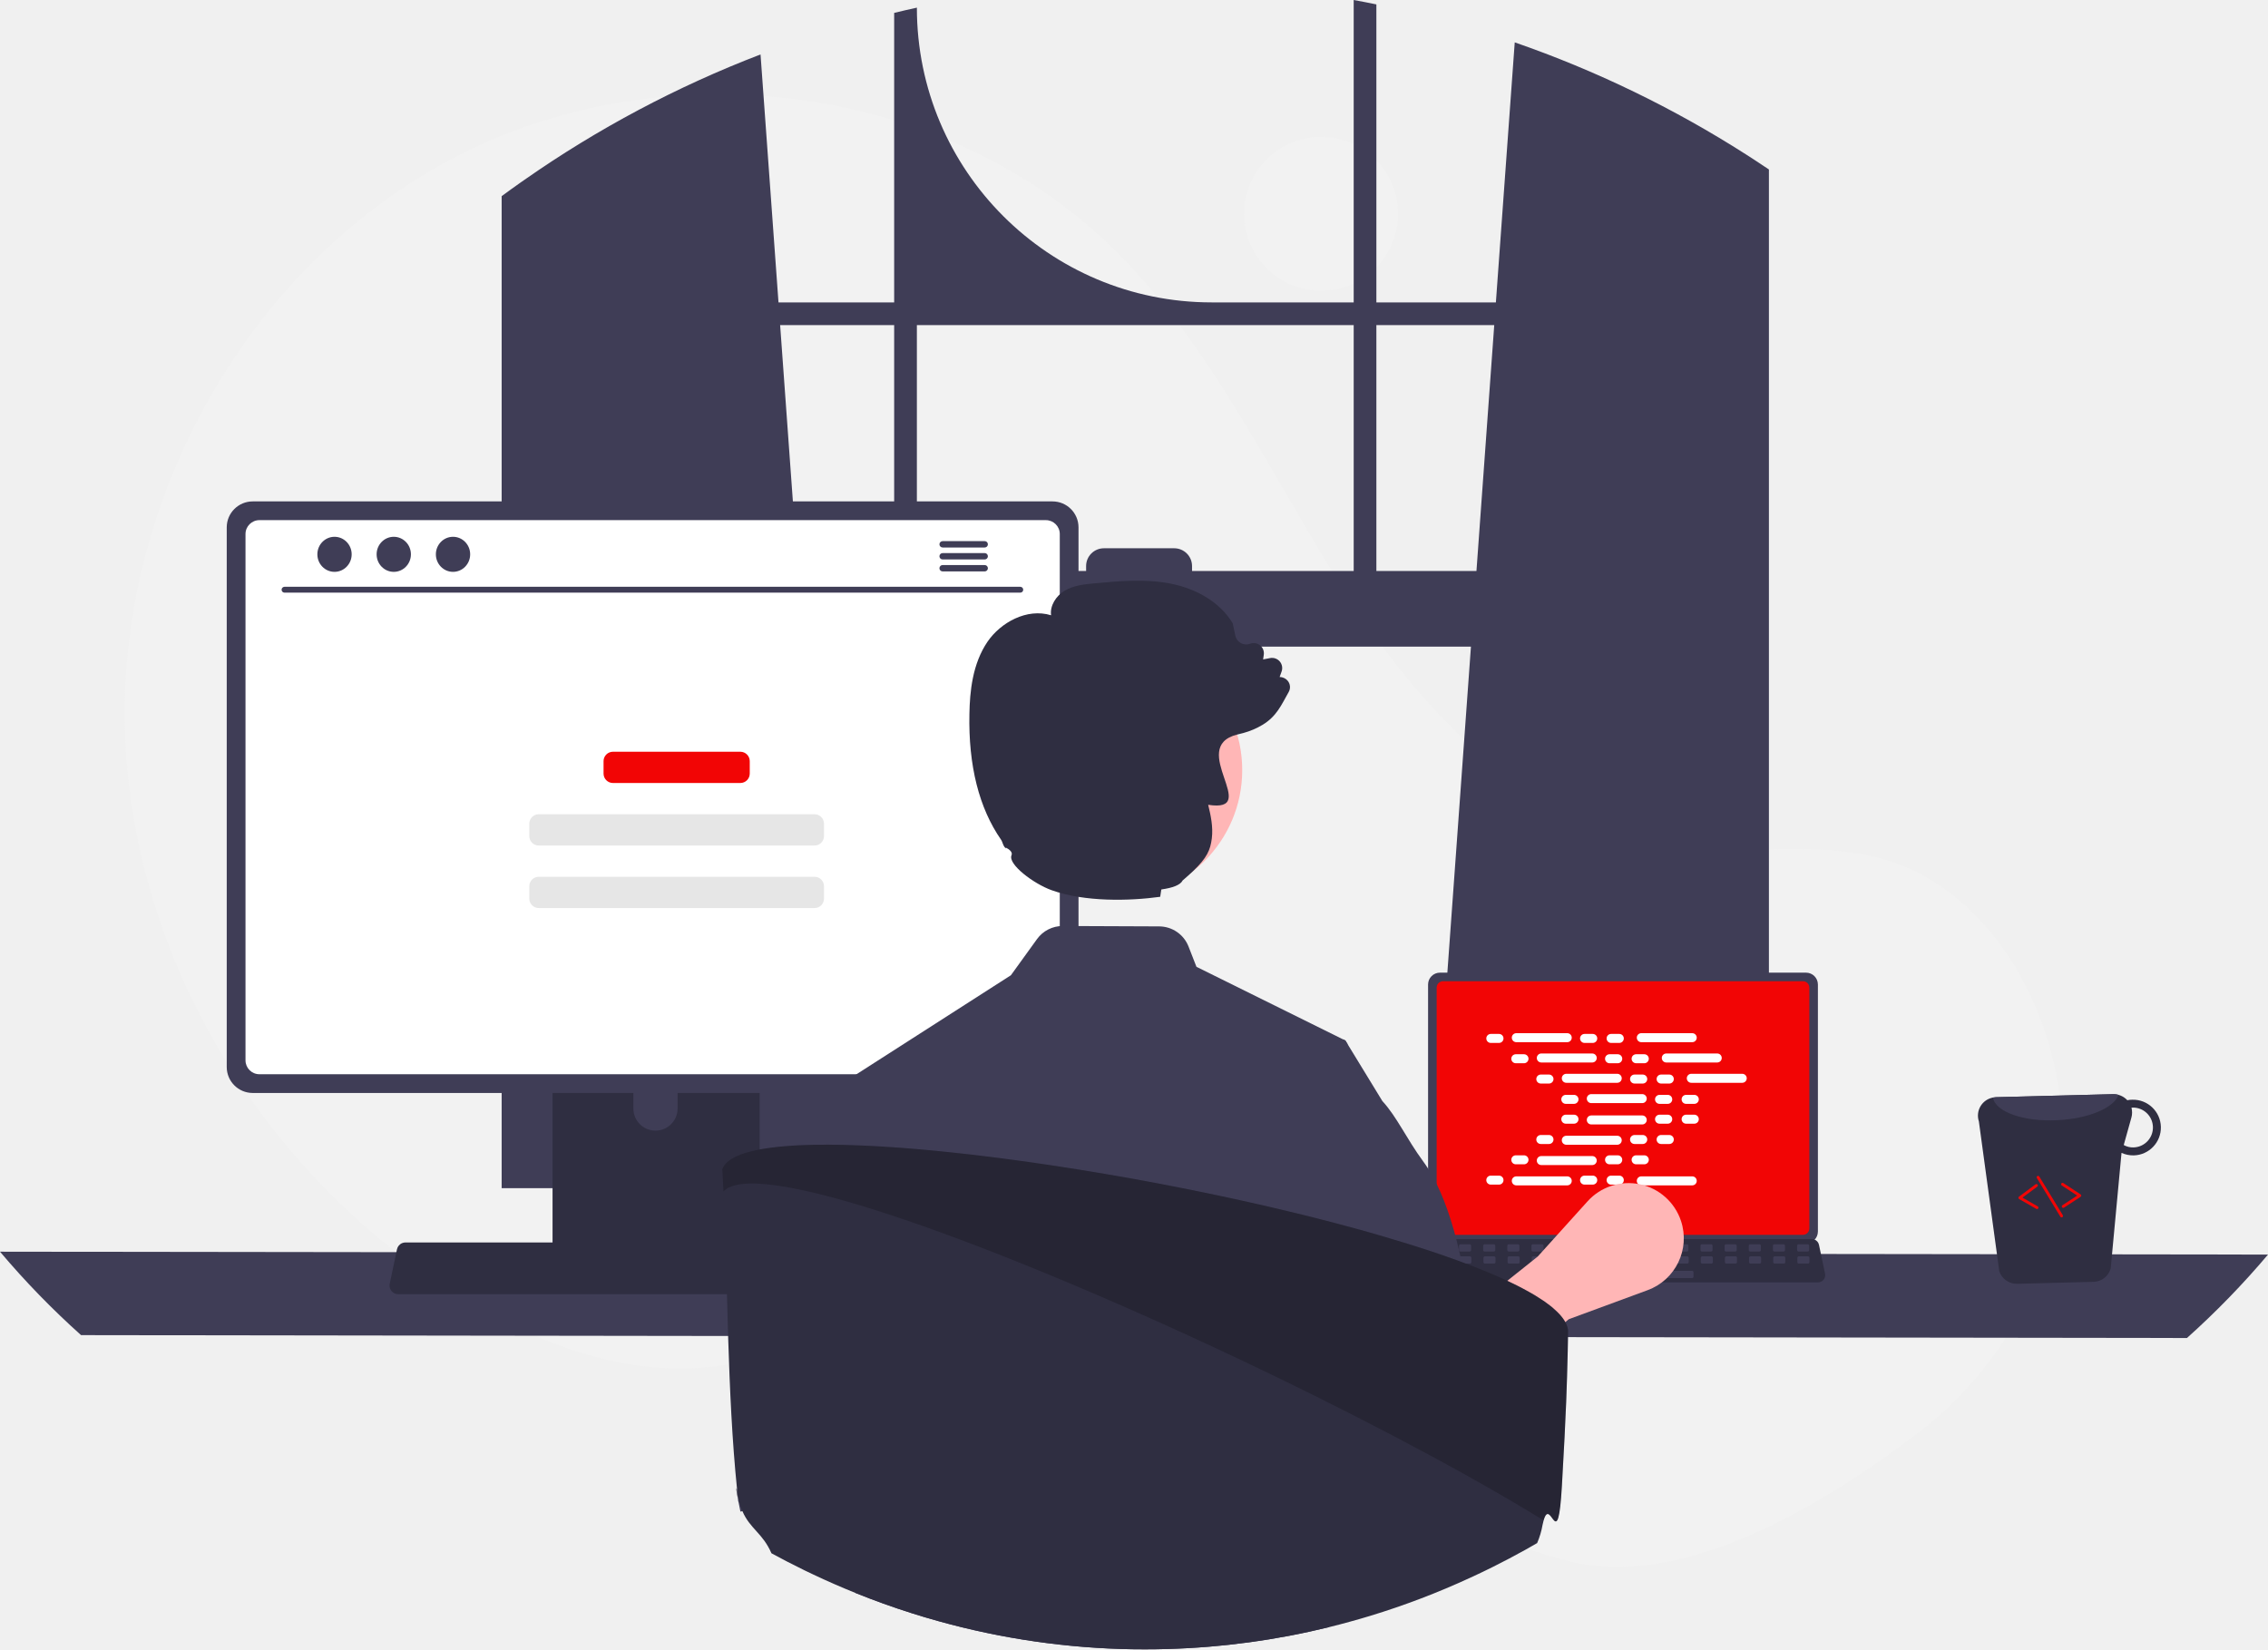
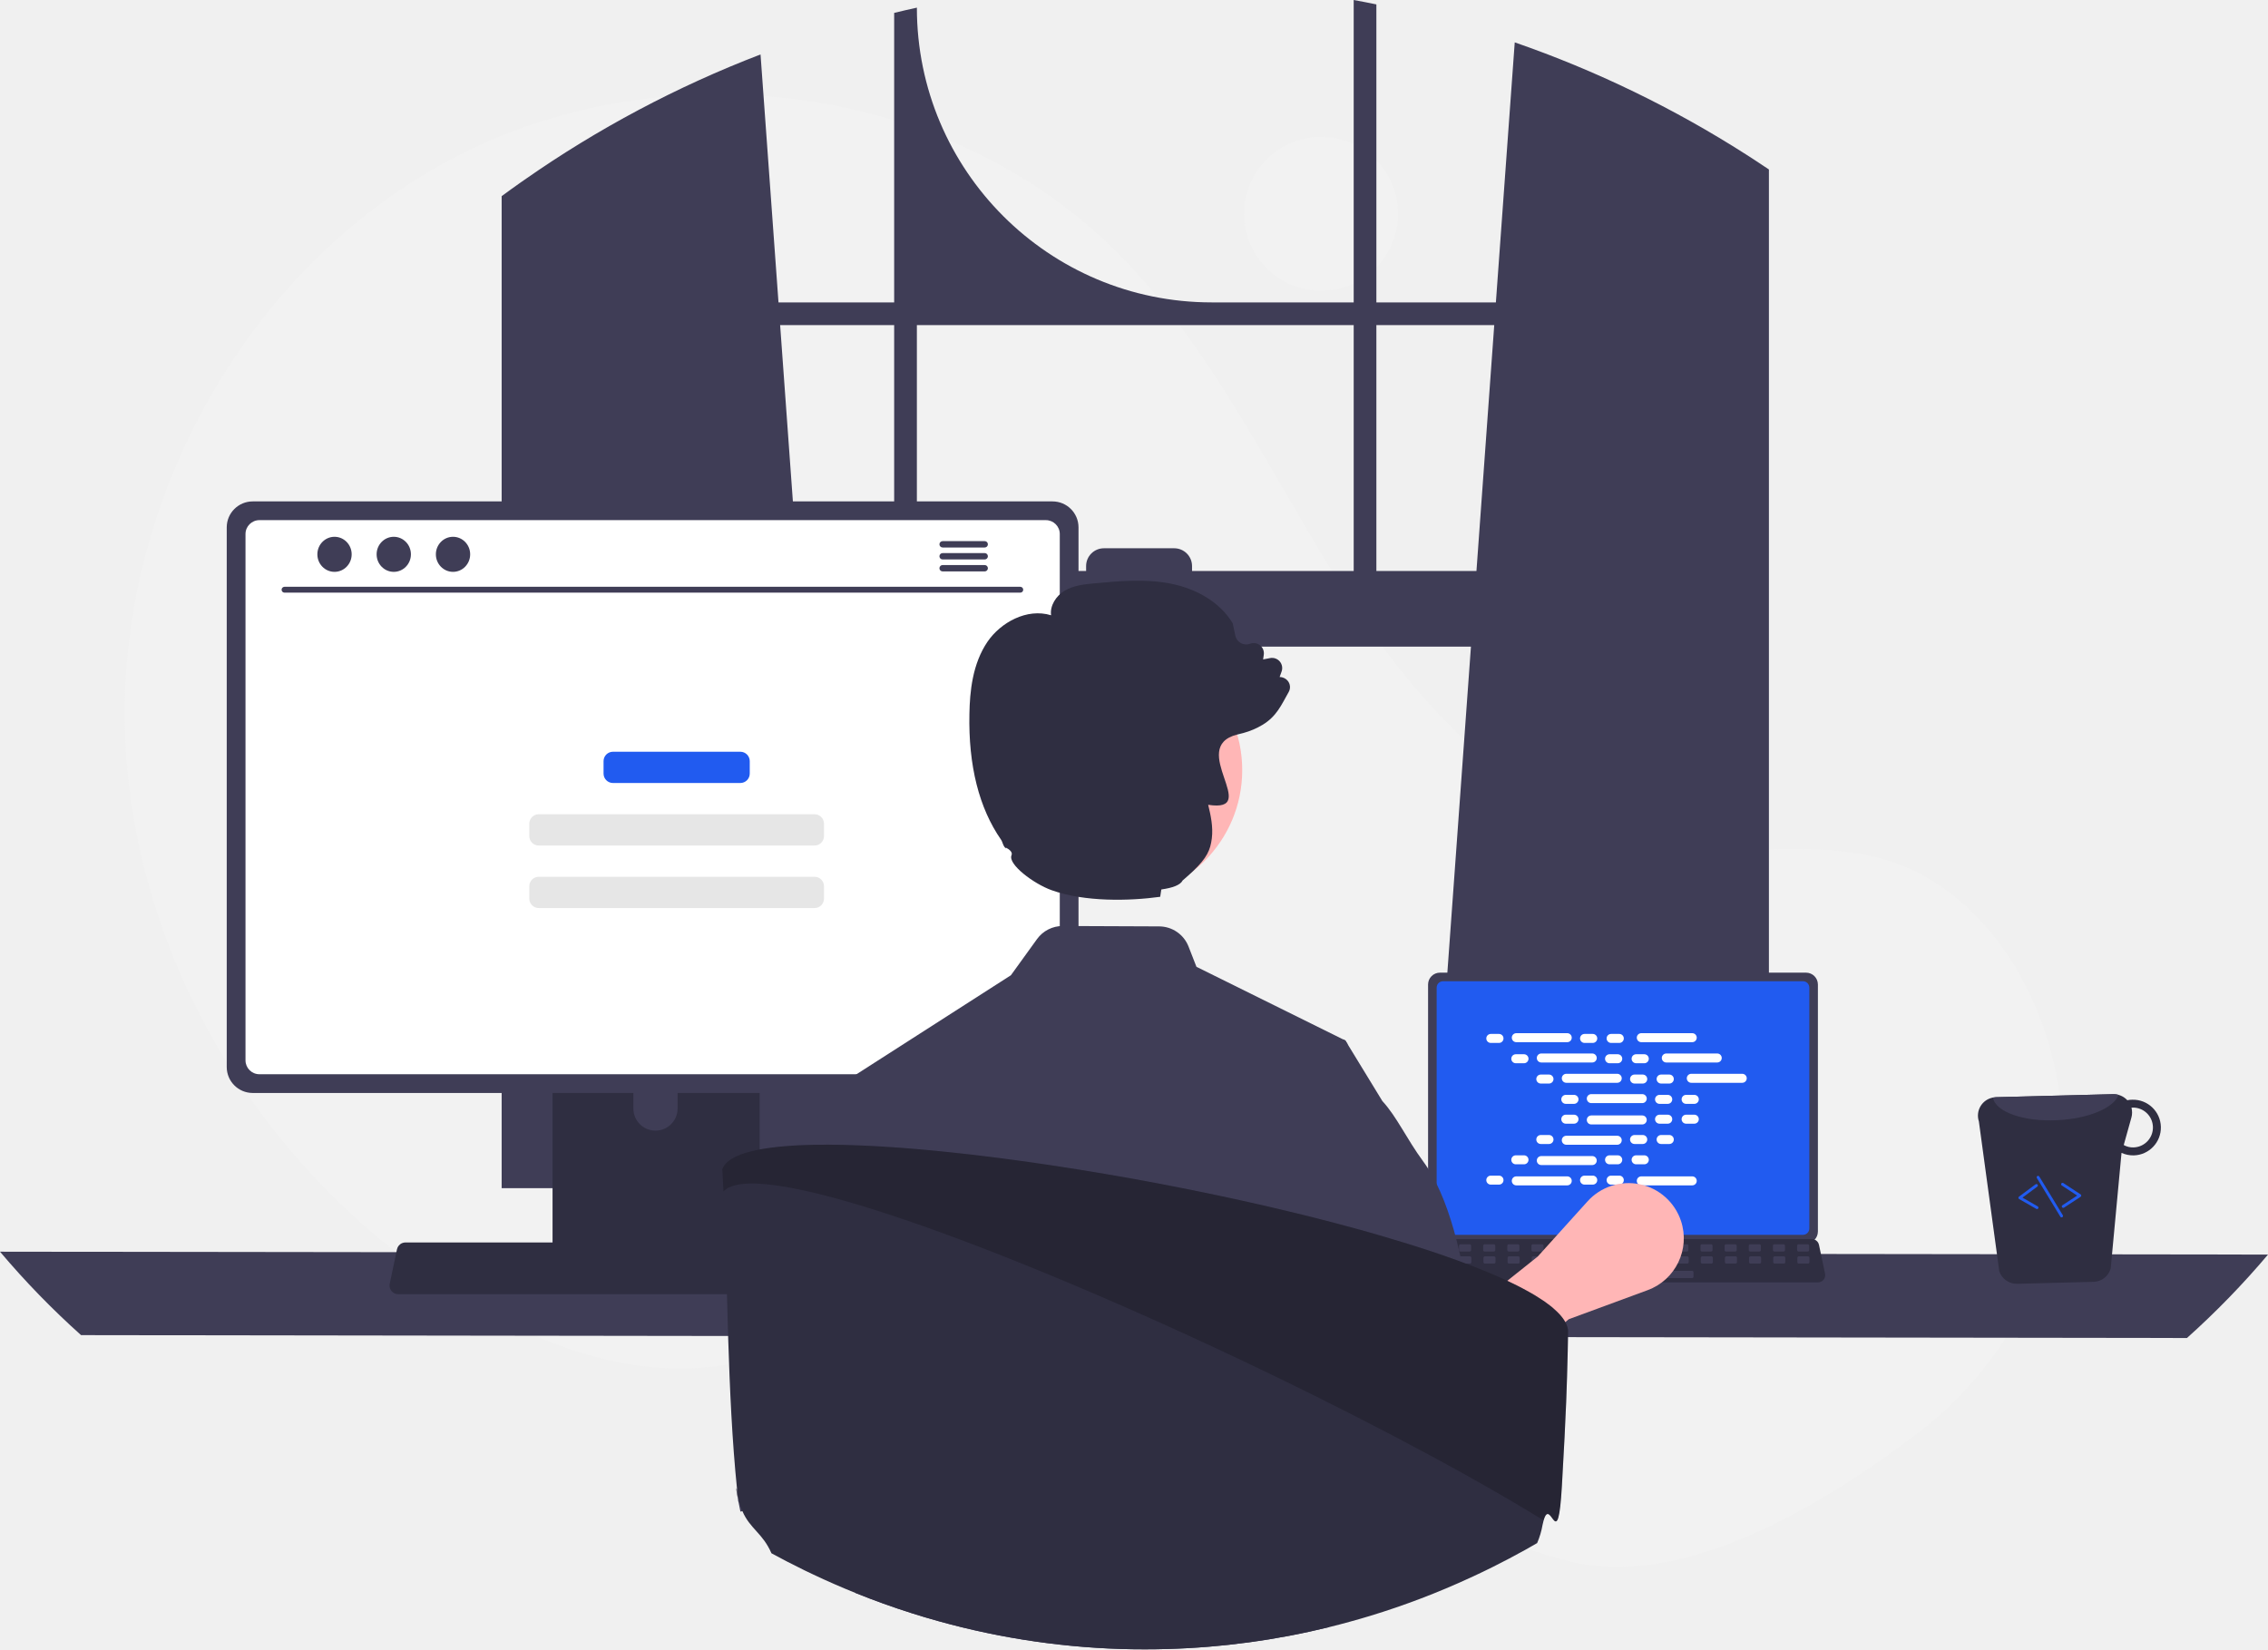
<svg xmlns="http://www.w3.org/2000/svg" data-name="Layer 1" width="786.82" height="572.258" viewBox="0 0 786.82 572.258">
  <circle cx="458.321" cy="74.182" r="26.701" fill="#f2f2f2" />
  <path d="M872.038,661.023c39.688-30.229,58.644-81.025,46.776-129.482q-.442-1.806-.934-3.604c-7.867-28.763-27.332-56.101-55.7-65.291-23.82-7.717-49.82-1.783-74.669-4.851-48.781-6.024-86.601-45.494-113.211-86.819-26.611-41.325-47.062-87.583-82.422-121.724-58.285-56.275-153.362-68.391-225.627-31.76C293.987,254.121,247.955,335.391,249.918,416.386c1.963,80.995,50.046,158.432,119.875,199.517,25.652,15.093,55.321,25.785,84.848,22.044,25.62-3.246,48.899-17.013,74.399-21.1,40.091-6.426,79.927,11.701,114.603,32.824,34.676,21.123,68.17,46.16,107.574,55.952C789.478,715.131,836.881,687.801,872.038,661.023Z" transform="translate(-206.59 -163.8711)" fill="#f2f2f2" />
  <path d="M815.016,219.191c-.87-.58-1.75-1.13-2.62-1.69a380.24,380.24,0,0,0-80.31-38.93l-6.54,90.22h-41.46v-103.39c-2.61-.54-5.24-1.05-7.87-1.53v104.92H626.946A102.27,102.27,0,0,1,524.676,166.521v-0c-2.64.57-5.26,1.18-7.88,1.83v100.44h-40.13l-6.23-86.03a380.858,380.858,0,0,0-81.94,43.53c-.44.3-.88.61-1.31.91-2.21,1.55-4.39,3.13-6.56,4.73v344.19h118.27l-2.09-28.95-11.5-158.95h231.59l-11.5,158.95-2.09,28.95h116.96v-353.45Q817.656,220.901,815.016,219.191Zm-298.22,142.78h-33.39l-6.17-85.3h39.56Zm159.42,0h-56.08v-1.69a6.18,6.18,0,0,0-6.19-6.18h-24.38a6.178,6.178,0,0,0-6.18,6.18v1.69h-58.71v-85.3h151.54Zm7.87,0v-85.3h40.89l-6.17,85.3Z" transform="translate(-206.59 -163.8711)" fill="#3f3d56" />
  <path d="M206.59,598.162a289.003,289.003,0,0,0,28.12,28.95l730.58,1a289.003,289.003,0,0,0,28.12-28.95Z" transform="translate(-206.59 -163.8711)" fill="#3f3d56" />
  <path d="M702.02,505.462v85.704a4.122,4.122,0,0,0,4.119,4.119H833.143a4.122,4.122,0,0,0,4.119-4.119v-85.704a4.124,4.124,0,0,0-4.119-4.115H706.139A4.124,4.124,0,0,0,702.02,505.462Z" transform="translate(-206.59 -163.8711)" fill="#3f3d56" />
-   <path d="M704.999,506.529V590.109a2.205,2.205,0,0,0,2.201,2.201H832.086a2.205,2.205,0,0,0,2.201-2.201V506.529a2.206,2.206,0,0,0-2.201-2.206H707.201A2.206,2.206,0,0,0,704.999,506.529Z" transform="translate(-206.59 -163.8711)" fill="#f20505" />
+   <path d="M704.999,506.529V590.109a2.205,2.205,0,0,0,2.201,2.201H832.086a2.205,2.205,0,0,0,2.201-2.201V506.529a2.206,2.206,0,0,0-2.201-2.206H707.201A2.206,2.206,0,0,0,704.999,506.529Z" transform="translate(-206.59 -163.8711)" fill="#215bf0" />
  <path d="M699.364,607.881a2.47,2.47,0,0,0,1.943.93H837.299a2.502,2.502,0,0,0,2.446-3.016l-2.111-10.027a2.507,2.507,0,0,0-1.558-1.818,2.425,2.425,0,0,0-.888-.168H703.41a2.424,2.424,0,0,0-.888.168,2.507,2.507,0,0,0-1.558,1.818l-2.111,10.027A2.501,2.501,0,0,0,699.364,607.881Z" transform="translate(-206.59 -163.8711)" fill="#2f2e41" />
  <rect x="830.034" y="595.588" width="4.188" height="2.513" rx="0.488" transform="translate(1457.666 1029.819) rotate(-180)" fill="#3f3d56" />
  <rect x="821.657" y="595.588" width="4.188" height="2.513" rx="0.488" transform="translate(1440.912 1029.819) rotate(-180)" fill="#3f3d56" />
  <rect x="813.28" y="595.588" width="4.188" height="2.513" rx="0.488" transform="translate(1424.158 1029.819) rotate(-180)" fill="#3f3d56" />
  <rect x="804.903" y="595.588" width="4.188" height="2.513" rx="0.488" transform="translate(1407.404 1029.819) rotate(-180)" fill="#3f3d56" />
  <rect x="796.526" y="595.588" width="4.188" height="2.513" rx="0.488" transform="translate(1390.65 1029.819) rotate(-180)" fill="#3f3d56" />
  <rect x="788.149" y="595.588" width="4.188" height="2.513" rx="0.488" transform="translate(1373.896 1029.819) rotate(-180)" fill="#3f3d56" />
  <rect x="779.772" y="595.588" width="4.188" height="2.513" rx="0.488" transform="translate(1357.142 1029.819) rotate(-180)" fill="#3f3d56" />
  <rect x="771.395" y="595.588" width="4.188" height="2.513" rx="0.488" transform="translate(1340.388 1029.819) rotate(-180)" fill="#3f3d56" />
  <rect x="763.018" y="595.588" width="4.188" height="2.513" rx="0.488" transform="translate(1323.634 1029.819) rotate(-180)" fill="#3f3d56" />
  <rect x="754.641" y="595.588" width="4.188" height="2.513" rx="0.488" transform="translate(1306.88 1029.819) rotate(-180)" fill="#3f3d56" />
  <rect x="746.264" y="595.588" width="4.188" height="2.513" rx="0.488" transform="translate(1290.126 1029.819) rotate(-180)" fill="#3f3d56" />
  <rect x="737.887" y="595.588" width="4.188" height="2.513" rx="0.488" transform="translate(1273.372 1029.819) rotate(-180)" fill="#3f3d56" />
  <rect x="729.51" y="595.588" width="4.188" height="2.513" rx="0.488" transform="translate(1256.618 1029.819) rotate(-180)" fill="#3f3d56" />
  <rect x="721.133" y="595.588" width="4.188" height="2.513" rx="0.488" transform="translate(1239.865 1029.819) rotate(-180)" fill="#3f3d56" />
  <rect x="712.756" y="595.588" width="4.188" height="2.513" rx="0.488" transform="translate(1223.111 1029.819) rotate(-180)" fill="#3f3d56" />
  <rect x="704.379" y="595.588" width="4.188" height="2.513" rx="0.488" transform="translate(1206.357 1029.819) rotate(-180)" fill="#3f3d56" />
  <rect x="830.133" y="599.777" width="4.188" height="2.513" rx="0.488" transform="translate(1457.864 1038.196) rotate(-180)" fill="#3f3d56" />
  <rect x="821.756" y="599.777" width="4.188" height="2.513" rx="0.488" transform="translate(1441.11 1038.196) rotate(-180)" fill="#3f3d56" />
  <rect x="813.379" y="599.777" width="4.188" height="2.513" rx="0.488" transform="translate(1424.356 1038.196) rotate(-180)" fill="#3f3d56" />
  <rect x="805.002" y="599.777" width="4.188" height="2.513" rx="0.488" transform="translate(1407.602 1038.196) rotate(-180)" fill="#3f3d56" />
  <rect x="796.625" y="599.777" width="4.188" height="2.513" rx="0.488" transform="translate(1390.848 1038.196) rotate(-180)" fill="#3f3d56" />
  <rect x="788.248" y="599.777" width="4.188" height="2.513" rx="0.488" transform="translate(1374.094 1038.196) rotate(-180)" fill="#3f3d56" />
  <rect x="779.871" y="599.777" width="4.188" height="2.513" rx="0.488" transform="translate(1357.34 1038.196) rotate(-180)" fill="#3f3d56" />
  <rect x="771.494" y="599.777" width="4.188" height="2.513" rx="0.488" transform="translate(1340.586 1038.196) rotate(-180)" fill="#3f3d56" />
  <rect x="763.117" y="599.777" width="4.188" height="2.513" rx="0.488" transform="translate(1323.832 1038.196) rotate(-180)" fill="#3f3d56" />
  <rect x="754.74" y="599.777" width="4.188" height="2.513" rx="0.488" transform="translate(1307.078 1038.196) rotate(-180)" fill="#3f3d56" />
  <rect x="746.363" y="599.777" width="4.188" height="2.513" rx="0.488" transform="translate(1290.324 1038.196) rotate(-180)" fill="#3f3d56" />
  <rect x="737.986" y="599.777" width="4.188" height="2.513" rx="0.488" transform="translate(1273.57 1038.196) rotate(-180)" fill="#3f3d56" />
  <rect x="729.609" y="599.777" width="4.188" height="2.513" rx="0.488" transform="translate(1256.816 1038.196) rotate(-180)" fill="#3f3d56" />
  <rect x="721.232" y="599.777" width="4.188" height="2.513" rx="0.488" transform="translate(1240.062 1038.196) rotate(-180)" fill="#3f3d56" />
  <rect x="712.855" y="599.777" width="4.188" height="2.513" rx="0.488" transform="translate(1223.309 1038.196) rotate(-180)" fill="#3f3d56" />
  <rect x="704.478" y="599.777" width="4.188" height="2.513" rx="0.488" transform="translate(1206.555 1038.196) rotate(-180)" fill="#3f3d56" />
  <rect x="760.604" y="604.803" width="33.508" height="2.513" rx="0.488" transform="translate(1348.126 1048.248) rotate(-180)" fill="#3f3d56" />
  <rect x="515.631" y="358.737" width="5.966" height="3.122" rx="1.561" fill="#fff" />
  <rect x="548.154" y="358.737" width="5.966" height="3.122" rx="1.561" fill="#fff" />
  <rect x="557.369" y="358.737" width="5.966" height="3.122" rx="1.561" fill="#fff" />
  <rect x="524.477" y="358.477" width="20.796" height="3.122" rx="1.561" fill="#fff" />
  <rect x="567.841" y="358.477" width="20.796" height="3.122" rx="1.561" fill="#fff" />
  <rect x="524.304" y="365.784" width="5.966" height="3.122" rx="1.561" fill="#fff" />
  <rect x="556.827" y="365.784" width="5.966" height="3.122" rx="1.561" fill="#fff" />
  <rect x="566.042" y="365.784" width="5.966" height="3.122" rx="1.561" fill="#fff" />
  <rect x="533.15" y="365.523" width="20.796" height="3.122" rx="1.561" fill="#fff" />
  <rect x="576.514" y="365.523" width="20.796" height="3.122" rx="1.561" fill="#fff" />
  <rect x="532.977" y="372.83" width="5.966" height="3.122" rx="1.561" fill="#fff" />
  <rect x="565.5" y="372.83" width="5.966" height="3.122" rx="1.561" fill="#fff" />
  <rect x="574.715" y="372.83" width="5.966" height="3.122" rx="1.561" fill="#fff" />
  <rect x="541.823" y="372.57" width="20.796" height="3.122" rx="1.561" fill="#fff" />
  <rect x="585.187" y="372.57" width="20.796" height="3.122" rx="1.561" fill="#fff" />
  <rect x="541.649" y="379.877" width="5.966" height="3.122" rx="1.561" fill="#fff" />
  <rect x="574.172" y="379.877" width="5.966" height="3.122" rx="1.561" fill="#fff" />
  <rect x="583.387" y="379.877" width="5.966" height="3.122" rx="1.561" fill="#fff" />
  <rect x="550.496" y="379.617" width="20.796" height="3.122" rx="1.561" fill="#fff" />
  <rect x="548.154" y="407.898" width="5.966" height="3.122" rx="1.561" fill="#fff" />
  <rect x="557.369" y="407.898" width="5.966" height="3.122" rx="1.561" fill="#fff" />
  <rect x="567.841" y="408.158" width="20.796" height="3.122" rx="1.561" fill="#fff" />
  <rect x="515.631" y="407.898" width="5.966" height="3.122" rx="1.561" fill="#fff" />
  <rect x="524.477" y="408.158" width="20.796" height="3.122" rx="1.561" fill="#fff" />
  <rect x="524.304" y="400.851" width="5.966" height="3.122" rx="1.561" fill="#fff" />
  <rect x="556.827" y="400.851" width="5.966" height="3.122" rx="1.561" fill="#fff" />
  <rect x="566.042" y="400.851" width="5.966" height="3.122" rx="1.561" fill="#fff" />
  <rect x="533.15" y="401.111" width="20.796" height="3.122" rx="1.561" fill="#fff" />
  <rect x="532.977" y="393.804" width="5.966" height="3.122" rx="1.561" fill="#fff" />
  <rect x="565.5" y="393.804" width="5.966" height="3.122" rx="1.561" fill="#fff" />
  <rect x="574.715" y="393.804" width="5.966" height="3.122" rx="1.561" fill="#fff" />
  <rect x="541.823" y="394.064" width="20.796" height="3.122" rx="1.561" fill="#fff" />
  <rect x="541.649" y="386.758" width="5.966" height="3.122" rx="1.561" fill="#fff" />
  <rect x="574.172" y="386.758" width="5.966" height="3.122" rx="1.561" fill="#fff" />
  <rect x="583.387" y="386.758" width="5.966" height="3.122" rx="1.561" fill="#fff" />
  <rect x="550.496" y="387.018" width="20.796" height="3.122" rx="1.561" fill="#fff" />
  <path d="M711.507,654.353l-13.35-21.102,41.902-33.403,17.295-19.161a19.161,19.161,0,0,1,32.418,6.828h0a19.161,19.161,0,0,1-11.57,23.991l-27.349,10.075Z" transform="translate(-206.59 -163.8711)" fill="#ffb6b6" />
  <path d="M398.28,501.352v102.56h71.85v-102.56a3.448,3.448,0,0,0-2.43-3.3,3.175,3.175,0,0,0-1.03-.16H401.75A3.463,3.463,0,0,0,398.28,501.352Zm28.04,35.24a7.67,7.67,0,0,1,15.34,0v11.9a7.67,7.67,0,0,1-15.34,0Z" transform="translate(-206.59 -163.8711)" fill="#2f2e41" />
  <path d="M398.06,600.632v9.89a1.946,1.946,0,0,0,1.93,1.94h68.43a1.94,1.94,0,0,0,1.93-1.94v-9.89Z" transform="translate(-206.59 -163.8711)" fill="#3f3d56" />
  <path d="M285.25,346.832V534.092a9.007,9.007,0,0,0,9,9h277.5a9.007,9.007,0,0,0,9-9V346.832a9.011,9.011,0,0,0-9-8.99H294.25A9.012,9.012,0,0,0,285.25,346.832Z" transform="translate(-206.59 -163.8711)" fill="#3f3d56" />
  <path d="M291.76,349.162v182.62a4.818,4.818,0,0,0,4.81,4.81H569.44a4.818,4.818,0,0,0,4.81-4.81v-182.62a4.82,4.82,0,0,0-4.81-4.82H296.57A4.821,4.821,0,0,0,291.76,349.162Z" transform="translate(-206.59 -163.8711)" fill="#fff" />
  <path d="M342.4,611.792a2.948,2.948,0,0,0,2.32,1.11h162.34a2.987,2.987,0,0,0,2.92-3.6l-2.52-11.97a2.993,2.993,0,0,0-1.86-2.17,2.895,2.895,0,0,0-1.06-.2H347.23a2.894,2.894,0,0,0-1.06.2,2.992,2.992,0,0,0-1.86,2.17l-2.52,11.97A2.985,2.985,0,0,0,342.4,611.792Z" transform="translate(-206.59 -163.8711)" fill="#2f2e41" />
  <path d="M560.585,369.499H305.261a1.016,1.016,0,0,1,0-2.031H560.585a1.016,1.016,0,0,1,0,2.031Z" transform="translate(-206.59 -163.8711)" fill="#3f3d56" />
  <ellipse cx="116.051" cy="192.33" rx="5.95" ry="6.083" fill="#3f3d56" />
  <ellipse cx="136.607" cy="192.33" rx="5.95" ry="6.083" fill="#3f3d56" />
  <ellipse cx="157.163" cy="192.33" rx="5.95" ry="6.083" fill="#3f3d56" />
  <path d="M548.206,351.622h-14.6a1.105,1.105,0,0,0,0,2.21h14.6a1.105,1.105,0,0,0,0-2.21Z" transform="translate(-206.59 -163.8711)" fill="#3f3d56" />
  <path d="M548.206,355.772h-14.6a1.105,1.105,0,0,0,0,2.21h14.6a1.105,1.105,0,0,0,0-2.21Z" transform="translate(-206.59 -163.8711)" fill="#3f3d56" />
  <path d="M548.206,359.922h-14.6a1.105,1.105,0,0,0,0,2.21h14.6a1.105,1.105,0,0,0,0-2.21Z" transform="translate(-206.59 -163.8711)" fill="#3f3d56" />
  <path d="M900.186,604.972a6.416,6.416,0,0,0,6.183,4.331l26.492-.682a6.329,6.329,0,0,0,5.981-4.657l3.749-40.087a9.794,9.794,0,0,0,4.238.871,9.661,9.661,0,1,0-.485-19.317,8.184,8.184,0,0,0-1.736.181,6.548,6.548,0,0,0-4.874-2.103l-40.751,1.052a5.853,5.853,0,0,0-1.005.125,6.365,6.365,0,0,0-4.873,8.265Zm43.173-43.817,2.668-9.553a6.506,6.506,0,0,0,.02-3.375c.129-0.0.244-.062.373-.062a6.91,6.91,0,0,1,.324,13.817A6.505,6.505,0,0,1,943.359,561.156Z" transform="translate(-206.59 -163.8711)" fill="#2f2e41" />
  <path d="M897.978,544.686c.868,4.964,10.629,8.454,22.366,7.847,10.793-.497,19.617-4.287,21.234-8.778a6.025,6.025,0,0,0-1.844-.246l-40.751,1.052A5.853,5.853,0,0,0,897.978,544.686Z" transform="translate(-206.59 -163.8711)" fill="#3f3d56" />
-   <path d="M922.494,582.944a.497.497,0,0,0,.151-.066l5.753-3.766a.499.499,0,0,0,0-.836l-5.98-3.917a.5.5,0,1,0-.548.836l5.341,3.498-5.114,3.348a.5.5,0,0,0,.396.903Z" transform="translate(-206.59 -163.8711)" fill="#f20505" />
-   <path d="M913.408,583.363a.5.5,0,0,0,.126-.918l-5.303-3.04,5.126-3.807a.5.5,0,1,0-.596-.802l-5.739,4.263a.5.5,0,0,0,.049.835l5.965,3.42A.5.5,0,0,0,913.408,583.363Z" transform="translate(-206.59 -163.8711)" fill="#f20505" />
-   <path d="M921.922,586.244a.482.482,0,0,0,.137-.058.5.5,0,0,0,.168-.687l-8.155-13.408a.5.5,0,0,0-.854.521l8.155,13.408A.5.5,0,0,0,921.922,586.244Z" transform="translate(-206.59 -163.8711)" fill="#f20505" />
-   <rect x="209.385" y="260.827" width="50.719" height="10.846" rx="3.264" fill="#f20505" />
+   <path d="M922.494,582.944a.497.497,0,0,0,.151-.066l5.753-3.766a.499.499,0,0,0,0-.836l-5.98-3.917a.5.5,0,1,0-.548.836l5.341,3.498-5.114,3.348a.5.5,0,0,0,.396.903Z" transform="translate(-206.59 -163.8711)" fill="#215bf0" />
+   <path d="M913.408,583.363a.5.5,0,0,0,.126-.918l-5.303-3.04,5.126-3.807a.5.5,0,1,0-.596-.802l-5.739,4.263a.5.5,0,0,0,.049.835l5.965,3.42A.5.5,0,0,0,913.408,583.363Z" transform="translate(-206.59 -163.8711)" fill="#215bf0" />
+   <path d="M921.922,586.244a.482.482,0,0,0,.137-.058.5.5,0,0,0,.168-.687l-8.155-13.408a.5.5,0,0,0-.854.521l8.155,13.408A.5.5,0,0,0,921.922,586.244Z" transform="translate(-206.59 -163.8711)" fill="#215bf0" />
+   <rect x="209.385" y="260.827" width="50.719" height="10.846" rx="3.264" fill="#215bf0" />
  <rect x="183.626" y="282.519" width="102.236" height="10.846" rx="3.264" fill="#e6e6e6" />
  <rect x="183.626" y="304.21" width="102.236" height="10.846" rx="3.264" fill="#e6e6e6" />
  <path d="M497.301,540.717l.217.684.011.023,6.525,19.838,7.506,22.861,14.123,42.961.137,6.673v.023l1.049,53.684-2.909,7.278,3.274,11.932s-1.506-18.037-9.582-7.679c-4.574,5.886-9.925,11.91-14.317,17.556q9.6,3.884,19.507,7.027c1.426.456,2.863.89,4.301,1.323q.462.137.924.274a266.863,266.863,0,0,0,67.351,10.826c1.186.034,2.35.057,3.479.08.399.011.787.023,1.175.023,1.278.011,2.544.023,3.822.023q3.867,0,7.7-.114a266.853,266.853,0,0,0,56.091-7.586c-.125-7.586-.468-16.45-.958-25.918-.228-4.643-5.35-9.674-5.658-14.533-.217-3.65,4.381-7.084,4.141-10.792-1.551-22.827-3.491-14.064-4.928-30.229q-.222-2.379-.411-4.552c-.924-10.381-1.563-16.872-1.563-16.872l6.137-38.683,9.639-60.734-.742-1.221-.833-.411-50.844-25.165-2.761-7.073a10.979,10.979,0,0,0-10.141-6.947l-33.493-.137a10.931,10.931,0,0,0-8.909,4.529l-9.069,12.56Z" transform="translate(-206.59 -163.8711)" fill="#3f3d56" />
  <path d="M533.407,617.525,525.82,633.758l-5.179,11.088-8.909,46.646-4.46,4.734L503.45,679.467l-39.998,8.881c-1.312-7.29-.351.247-1.161-7.75.228-.228.468-.456.707-.685.639-.593,1.175-1.152,1.164-1.688-.456-27.584.913-74.526,12.343-102.966a60.053,60.053,0,0,1,7.027-13.107c.228-.308.445-.616.662-.924,5.27-7.381,8.601-14.647,13.324-19.815v-.011a.53.53,0,0,0,.08-.08.157.157,0,0,0,.046-.034l32.443-17.203,1.392,39.105.992,28.109Z" transform="translate(-206.59 -163.8711)" fill="#3f3d56" />
  <path d="M650.391,622.135l9.476,20.275,3.307,7.061,8.907,46.642,4.446,4.723,3.83-16.755,1.8-.369,32.459-6.722,9.461,30.046a17.984,17.984,0,0,0-3.261-22.506c-.646-.585-1.184-1.154-1.169-1.692.538-32.443-1.446-91.684-19.367-116.066-5.692-7.738-9.107-15.445-14.076-20.829-.015-.015-.015-.031-.031-.031L674.081,526.114l-.738-1.215-.831-.415Z" transform="translate(-206.59 -163.8711)" fill="#3f3d56" />
  <circle id="a657ec4b-47ce-4d2a-9c58-81a811696ca9" data-name="Ellipse 5" cx="386.397" cy="267.201" r="44.558" fill="#ffb6b6" />
  <path d="M653.212,399.948a3.759,3.759,0,0,0-2.69-1.19l.67-1.86a3.528,3.528,0,0,0-3.96-4.7l-2.44.47.23-1.63a3.534,3.534,0,0,0-4.73-3.82,3.766,3.766,0,0,1-3.24-.23,3.846,3.846,0,0,1-1.92-2.61l-.85-4.1-.09-.22c-4.14-6.9-12.1-11.92-21.84-13.76-8.67-1.65-17.56-.81-26.13-.02-3.4.32-7.24.68-10.44,2.64-2.72,1.68-5.02,5.04-4.55,8.43-8.45-2.59-17.51,2.58-22,9.1-5.32,7.76-6.19,17.48-6.33,25.08-.38,17.98,3.33,32.69,11,43.73.56.8.7,2.47,1.81,3.03l-.23-.37c1.24.62,2.5,1.62,2.03,2.69-1.35,3.08,7.62,9.89,13.94,12.14,11.53,4.11,26.86,3.76,37.64,2.28l.38-2.55c3.89-.53,6.63-1.54,7.4-3.12,1.36-1.16,2.52-2.2,3.53-3.16l.01-.01c.02-.02.06-.05.08-.07,4.87-4.67,6-7.33,6.51-11.38.49-3.97-.38-8-1.27-11.63,18.74,2.9-7.38-19.96,10.08-24.38a5.434,5.434,0,0,1,.61-.15c.51-.12,1.02-.24,1.51-.38a26.448,26.448,0,0,0,6.72-2.87c4.88-2.97,6.49-6.91,9.01-11.35A3.427,3.427,0,0,0,653.212,399.948Z" transform="translate(-206.59 -163.8711)" fill="#2f2e41" />
  <path d="M750.582,625.308c-.01,1.75-.03,4.2-.11,7.23q-.015.63-.03,1.29c-.13,5.57-.26,10.24-.47,15.43-.01.36-.02.71-.04,1.07-.28,7.24-.72,15.67-1.48,29.02-1.41,24.66-3.87,3.39-6.34,12.04-.12.43-.25.94-.37,1.54a27.916,27.916,0,0,1-1.88,6.33c-1.31.78-2.66,1.53-3.99,2.28-3.79,2.11-7.64,4.14-11.52,6.07-2.18,1.08-4.37,2.14-6.57,3.16-.35.16-.69.32-1.03.47a270.887,270.887,0,0,1-34.75,13.26c-2.32.7-4.63,1.38-6.97,2.01-2.44.68-4.88,1.32-7.35,1.92a266.893,266.893,0,0,1-56.09,7.59c-2.55.08-5.12.11-7.7.11-1.28,0-2.54-.01-3.82-.02-.39,0-.78-.01-1.17-.02-1.13-.03-2.3-.05-3.48-.08a266.663,266.663,0,0,1-67.35-10.83l-.93-.27c-1.44-.44-2.87-.87-4.3-1.33q-9.9-3.135-19.51-7.02-7.335-2.955-14.5-6.34a.339.339,0,0,1-.12-.06c-1-.46-2.01-.94-3.01-1.43-.13-.07-.27-.14-.41-.21q-5.595-2.73-11.07-5.72c-3.07-7.05-7.39-8.4-10.07-14.6a25.874,25.874,0,0,1-1.68-5.74c0-.02-.01-.04-.01-.07.28,3.72-1.19-6.6-.01-.04-.01-.12-.02-.25-.03-.4-.03-.36-.07-.8-.13-1.35-3.43-33.49-3.21-71.79-4.7-103.35q-.15-3.06-.31-5.86c-.03-.62-.07-1.23-.11-1.83.07-.18.15-.37.24-.55a1.002,1.002,0,0,1,.07-.15,1.623,1.623,0,0,1,.1-.18c.02-.03.05-.07.07-.1a.917.917,0,0,1,.05-.1c.09-.14.19-.29.3-.43.05-.06.09-.11.14-.16a.808.808,0,0,1,.12-.14.637.637,0,0,1,.11-.13c.04-.04.08-.09.13-.14a.302.302,0,0,1,.08-.08,2.033,2.033,0,0,1,.26-.25,9.624,9.624,0,0,1,1.14-.9c.14-.09.29-.18.43-.28a19.135,19.135,0,0,1,3.17-1.52c.38-.14.76-.27,1.17-.41.15-.04.29-.09.44-.14.22-.07.44-.14.67-.19,1.14-.34,2.37-.63,3.7-.9.16-.03.33-.06.5-.1.24-.05.49-.09.74-.13.34-.06.69-.12,1.04-.18,2.97-.47,6.34-.82,10.06-1.05q.525-.03,1.05-.06c.41-.02.82-.04,1.24-.06.35-.02.71-.03,1.07-.04.35-.02.71-.03,1.08-.04,1.01-.03,2.05-.06,3.11-.08,3.02-.06,6.2-.04,9.54.03,1.55.04,3.13.08,4.75.15.11,0,.21.01.31.01,1.41.05,2.83.11,4.29.19,1.02.05,2.05.1,3.08.16.97.06,1.95.12,2.94.19.77.04,1.54.1,2.32.15.66.05,1.32.1,1.98.14l.9.06c.49.04.98.07,1.48.12,1.1.09,2.2.18,3.32.27,1.11.1,2.24.2,3.37.3s2.27.21,3.41.32c.12.01.23.02.34.03,1.04.11,2.08.21,3.13.32.24.02.49.04.73.07,1.001.101,2.022.218,3.032.326.31.033.618.066.929.1.791.086,1.572.161,2.368.254,1.05.12,2.12.23,3.16.37.81.09,1.62.18,2.43.28,1.27.15,2.56.31,3.85.48.49.06.98.12,1.47.19,3.68.46,7.4.97,11.18,1.5,5.73.81,11.55,1.69,17.41,2.64q8.805,1.425,17.71,3.01c1.5.27,3,.54,4.51.82q1.02.195,2.04.39c1.16.21,2.32.43,3.48.65,1.16.22,2.32.44,3.48.67,1.38.27,2.77.54,4.15.81,9.09,1.8,18.13,3.72,26.95,5.73,1.45.33,2.9.67,4.34,1q4.32,1.005,8.56,2.04c.78.18,1.55.37,2.32.56,1.92.48,3.84.96,5.73,1.45l.33.09c1.39.34,2.75.69,4.11,1.05q4.815,1.26,9.47,2.55,3.09.855,6.11,1.73c3.01.87,5.96,1.75,8.83,2.64.71.22,1.42.44,2.12.65,2.1.65,4.17,1.31,6.18,1.97,1.6.52,3.16,1.05,4.7,1.58q2.31.795,4.53,1.59c.95.34,1.89.7,2.83,1.04,1.35.5,2.68,1,3.98,1.5.4.15.79.31,1.18.46.25.11.49.2.73.3.47.19.95.37,1.41.56.47.18.93.37,1.39.57.45.18.91.37,1.35.56.45.18.89.37,1.33.57.37.15.73.31,1.08.47.71.31,1.42.62,2.11.94.34.16.68.31,1.02.47l.78.36c.11.06.22.11.33.16.25.12.51.25.76.37.58.27,1.15.56,1.71.83.75.38,1.48.76,2.18,1.13.71.38,1.4.76,2.06,1.13.11.06.21.12.32.18.15.08.3.17.45.25.51.29,1,.59,1.49.88.96.59,1.87,1.17,2.72,1.75.19.13.37.26.56.38.63.45,1.23.89,1.79,1.34,0,.01,0,.01.01.01.19.14.37.29.55.43.15.14.31.26.46.4.52.45,1,.88,1.44,1.32a5.667,5.667,0,0,1,.42.43,1.208,1.208,0,0,1,.16.16c.2.2.38.4.55.6a.553.553,0,0,1,.07.09c.24.28.46.56.67.84.1.14.21.28.3.42.12.17.24.35.34.52.09.14.17.29.25.43a7.257,7.257,0,0,1,.54,1.13,5.241,5.241,0,0,1,.27.82A5.844,5.844,0,0,1,750.582,625.308Z" transform="translate(-206.59 -163.8711)" fill="#2f2e41" />
  <path d="M750.582,625.308c-.01,1.75-.03,4.2-.11,7.23-.01.42-.03.85-.04,1.29-.1,4.25-.25,9.5-.46,15.43-.01.36-.02.71-.04,1.07-.28,7.24-.72,15.67-1.48,29.02-1.41,24.66-3.87,3.39-6.34,12.04-6.86-4.22-14.38-8.64-22.42-13.18q-2.175-1.23-4.39-2.47c-16.08-8.97-34.04-18.37-52.79-27.68-.74-.37-1.49-.74-2.23-1.1-42.95-21.23-89.83-41.88-127.81-55.66-7.33-2.66-14.33-5.06-20.91-7.17-13.86-4.43-25.84-7.53-35.06-8.87-9.6-1.4-16.23-.9-18.91,1.99q-.15-3.06-.31-5.86-.06-.93-.12-1.83c.062-.165.142-.322.22-.48.011-.023.019-.047.03-.07a1.002,1.002,0,0,1,.07-.15,1.623,1.623,0,0,1,.1-.18,1.06,1.06,0,0,1,.12-.2c.09-.14.19-.29.3-.43a3.483,3.483,0,0,1,.26-.3.637.637,0,0,1,.11-.13c.04-.04.08-.09.13-.14a.302.302,0,0,1,.08-.08,2.033,2.033,0,0,1,.26-.25,9.624,9.624,0,0,1,1.14-.9c.14-.09.29-.18.43-.28a19.135,19.135,0,0,1,3.17-1.52c.38-.14.76-.27,1.17-.41.15-.04.29-.09.44-.14.22-.07.44-.14.67-.19,1.14-.34,2.37-.63,3.7-.9.4-.08.82-.16,1.24-.23.34-.06.69-.12,1.04-.18,2.97-.47,6.34-.82,10.06-1.05q.525-.03,1.05-.06c.41-.02.82-.04,1.24-.06.35-.02.71-.03,1.07-.04.35-.02.71-.03,1.08-.04,1.01-.03,2.05-.06,3.11-.08,3.02-.05,6.2-.03,9.54.04,1.55.03,3.13.08,4.75.15.1,0,.21.01.31.01,1.41.04,2.84.11,4.29.18,1.02.05,2.05.1,3.08.16.97.06,1.95.12,2.94.19.77.04,1.54.1,2.32.15.66.05,1.32.1,1.98.14.79.06,1.58.12,2.38.18,1.1.09,2.2.18,3.32.27,1.11.1,2.24.2,3.37.3s2.27.21,3.41.32c.12.01.23.02.34.03,1.04.11,2.08.21,3.13.32q8.73.885,17.97,2.07,5.52.705,11.18,1.51c5.73.81,11.55,1.69,17.41,2.63q8.805,1.425,17.71,3.01c1.5.27,3,.54,4.51.82q2.76.51,5.52,1.04c1.16.22,2.32.44,3.48.67,1.38.27,2.77.54,4.15.81,9.09,1.8,18.13,3.72,26.95,5.73,1.45.33,2.9.67,4.34,1q4.32,1.005,8.56,2.04c.78.19,1.55.38,2.32.57q2.895.72,5.73,1.44v.01c.11.02.22.05.33.08,1.38.35,2.75.7,4.11,1.06q4.815,1.26,9.47,2.54c2.06.58,4.1,1.15,6.11,1.73,3.01.88,5.96,1.76,8.83,2.64.71.22,1.42.44,2.12.65q3.15.99,6.18,1.97c1.6.52,3.16,1.05,4.7,1.58q2.31.795,4.53,1.59c.96.34,1.9.69,2.83,1.03,1.36.5,2.68,1,3.98,1.51.4.15.79.31,1.18.46.73.28,1.44.57,2.14.86.47.18.93.37,1.39.57.45.18.91.37,1.35.56.45.18.89.37,1.33.57.37.15.73.31,1.08.47.71.31,1.42.62,2.11.94.34.16.68.31,1.02.47l.78.36c.11.06.22.11.33.16.85.4,1.67.8,2.47,1.2.75.38,1.48.76,2.18,1.13.83.44,1.62.87,2.38,1.31.15.08.3.17.45.25.51.29,1,.59,1.49.88.96.59,1.87,1.17,2.72,1.75.84.58,1.62,1.15,2.35,1.72,0,.01,0,.01.01.01.35.28.69.56,1.01.83.52.45,1,.88,1.44,1.32a5.667,5.667,0,0,1,.42.43,1.208,1.208,0,0,1,.16.16c.21.23.42.46.62.69.24.28.46.56.67.84.1.14.21.28.3.42.12.17.24.35.34.52.09.14.17.29.25.43a7.257,7.257,0,0,1,.54,1.13,6.053,6.053,0,0,1,.27.82A5.844,5.844,0,0,1,750.582,625.308Z" transform="translate(-206.59 -163.8711)" opacity="0.2" />
</svg>
